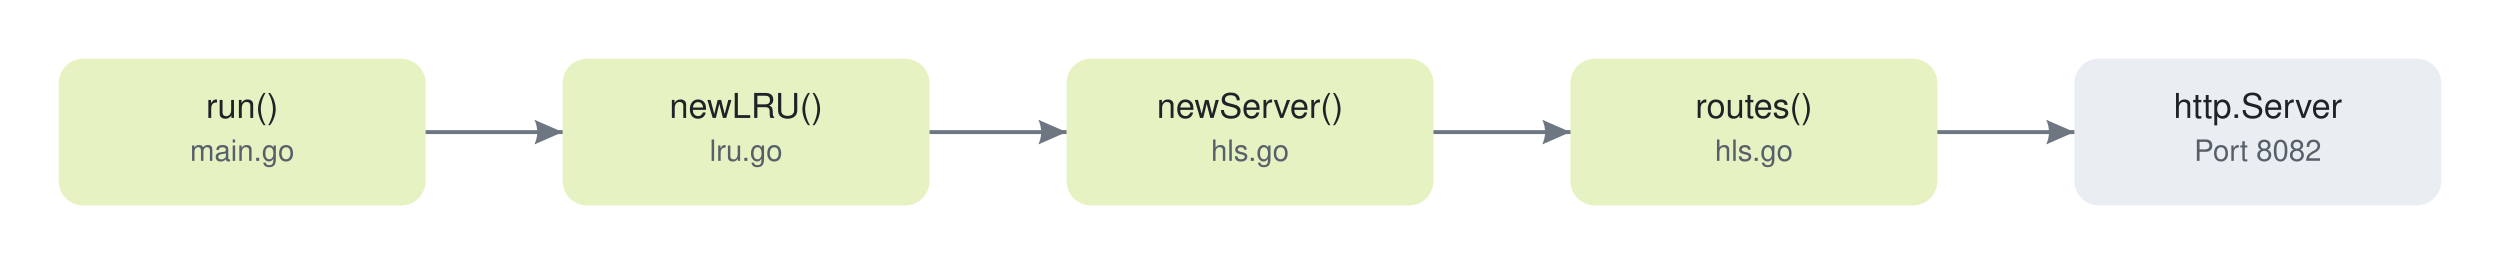
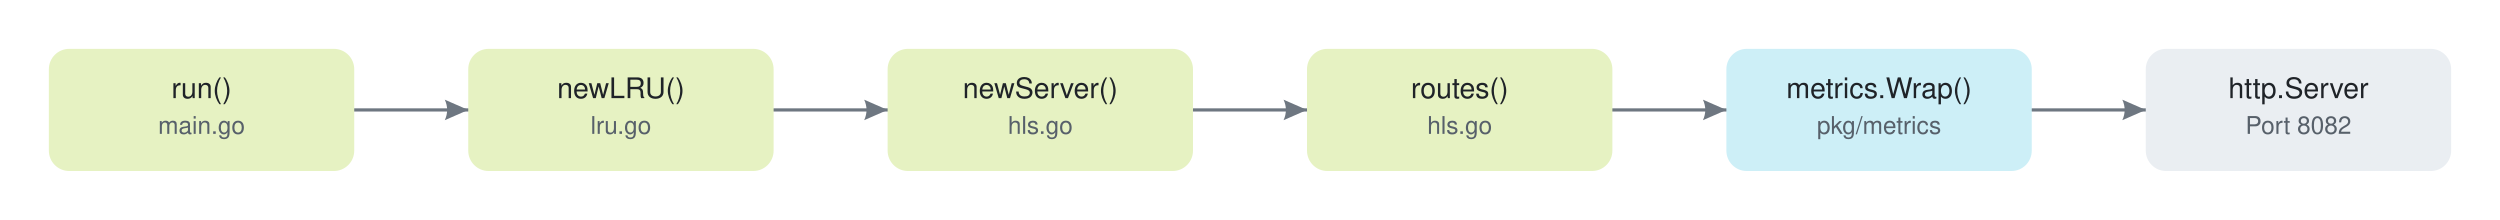
- <svg xmlns="http://www.w3.org/2000/svg" viewBox="0 0 1022 108" width="1022" height="108" role="img" aria-label="How the cache starts">
+ <svg xmlns="http://www.w3.org/2000/svg" viewBox="0 0 1228 108" width="1228" height="108" role="img" aria-label="How the cache starts">
  <style>
    text { font-family: -apple-system, "Segoe UI", Helvetica, Arial, sans-serif; font-size: 14px; fill: #1f2328; text-anchor: middle; dominant-baseline: central; }
    .sub { font-size: 12px; fill: #57606a; }
    .folder { font-size: 13px; font-weight: 600; fill: #57606a; text-anchor: start; }
    .web { fill: #ffe3c4; } .p-web { fill: #fff6ec; }
    .nginx { fill: #cdeee8; } .p-nginx { fill: #effaf8; }
    .api { fill: #d8e6ff; } .p-api { fill: #f2f6ff; }
    .queue { fill: #e5dbff; } .p-queue { fill: #f7f3ff; }
    .worker { fill: #d3efdc; } .p-worker { fill: #f0f9f3; }
    .storage { fill: #ffd8e4; } .p-storage { fill: #fff3f7; }
    .chunk { fill: #fff1b8; } .p-chunk { fill: #fffbe6; }
    .cache { fill: #e6f2c2; } .p-cache { fill: #f8fbea; }
+     .ingest { fill: #f3d7f1; } .p-ingest { fill: #fcf1fb; }
+     .metrics { fill: #cdeff7; } .p-metrics { fill: #eefafd; }
+     .monitoring { fill: #eadfcf; } .p-monitoring { fill: #f9f5ef; }
    .ext { fill: #eaeef2; } .p-ext { fill: #f6f8fa; }
    .ln { fill: none; stroke: #6e7781; stroke-width: 1.6; stroke-linecap: round; }
    .head { fill: #6e7781; }
    @media (prefers-color-scheme: dark) {
      text { fill: #f0f6fc; }
      .sub, .folder { fill: #c9d1d9; }
      .web { fill: #6b4e30; } .p-web { fill: #3a2e22; }
      .nginx { fill: #2f6158; } .p-nginx { fill: #243b38; }
      .api { fill: #34507e; } .p-api { fill: #263147; }
      .queue { fill: #4f4180; } .p-queue { fill: #312a47; }
      .worker { fill: #326343; } .p-worker { fill: #253a2d; }
      .storage { fill: #7a3a52; } .p-storage { fill: #3d2630; }
      .chunk { fill: #6b5a1e; } .p-chunk { fill: #3a3320; }
      .cache { fill: #55612a; } .p-cache { fill: #33391f; }
+       .ingest { fill: #66395f; } .p-ingest { fill: #39263a; }
+       .metrics { fill: #2b5a67; } .p-metrics { fill: #22363c; }
+       .monitoring { fill: #5e4c36; } .p-monitoring { fill: #362e25; }
      .ext { fill: #3d444d; } .p-ext { fill: #30363d; }
      .ln { stroke: #a0a8b0; }
      .head { fill: #a0a8b0; }
    }
  </style>
  <defs>
    <marker id="a" viewBox="0 0 10 10" refX="9" refY="5" markerWidth="9" markerHeight="9" orient="auto-start-reverse">
      <path class="head" d="M1 1.5 L9 5 L1 8.5 Q2.6 5 1 1.5 Z" />
    </marker>
  </defs>
  <path class="ln" d="M174 54 H230" marker-end="url(#a)" />
  <path class="ln" d="M380 54 H436" marker-end="url(#a)" />
  <path class="ln" d="M586 54 H642" marker-end="url(#a)" />
  <path class="ln" d="M792 54 H848" marker-end="url(#a)" />
+   <path class="ln" d="M998 54 H1054" marker-end="url(#a)" />
  <rect class="cache" x="24" y="24" width="150" height="60" rx="10" />
  <text x="99" y="45">run()</text>
  <text class="sub" x="99" y="63">main.go</text>
  <rect class="cache" x="230" y="24" width="150" height="60" rx="10" />
  <text x="305" y="45">newLRU()</text>
  <text class="sub" x="305" y="63">lru.go</text>
  <rect class="cache" x="436" y="24" width="150" height="60" rx="10" />
  <text x="511" y="45">newServer()</text>
  <text class="sub" x="511" y="63">hls.go</text>
  <rect class="cache" x="642" y="24" width="150" height="60" rx="10" />
  <text x="717" y="45">routes()</text>
  <text class="sub" x="717" y="63">hls.go</text>
-   <rect class="ext" x="848" y="24" width="150" height="60" rx="10" />
-   <text x="923" y="45">http.Server</text>
-   <text class="sub" x="923" y="63">Port 8082</text>
+   <rect class="metrics" x="848" y="24" width="150" height="60" rx="10" />
+   <text x="923" y="45">metrics.Wrap()</text>
+   <text class="sub" x="923" y="63">pkg/metrics</text>
+   <rect class="ext" x="1054" y="24" width="150" height="60" rx="10" />
+   <text x="1129" y="45">http.Server</text>
+   <text class="sub" x="1129" y="63">Port 8082</text>
</svg>
